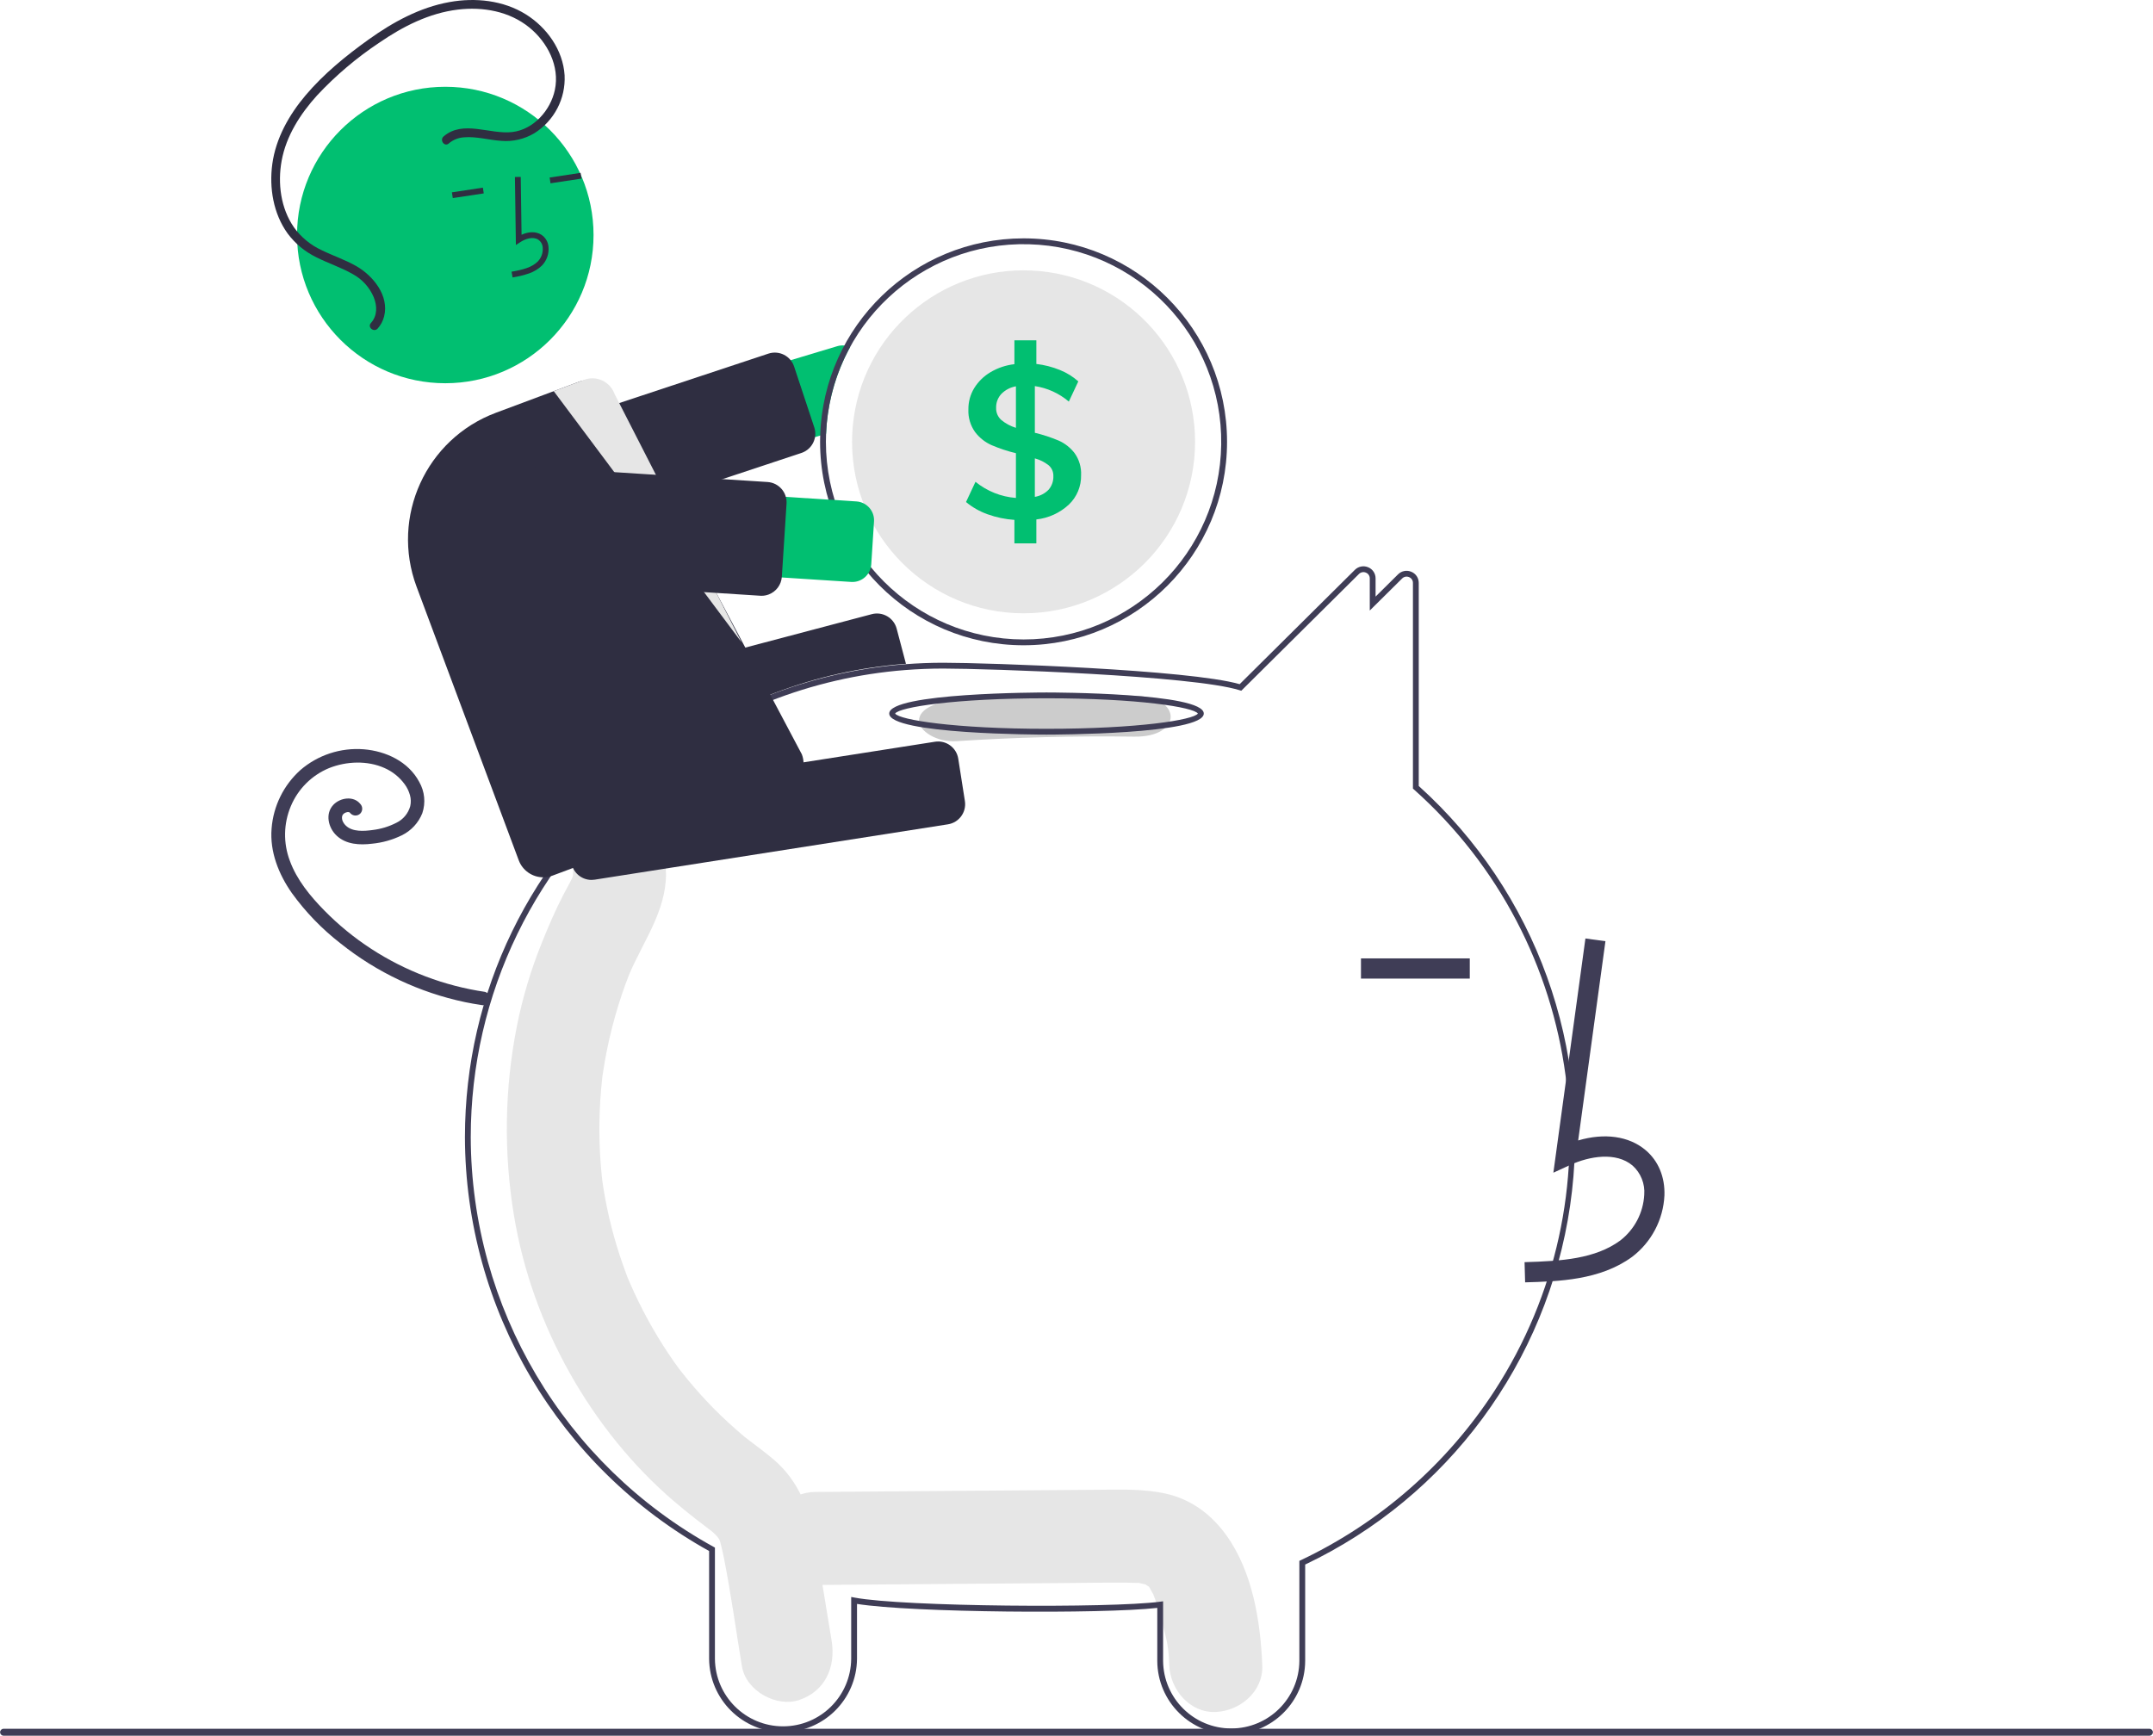
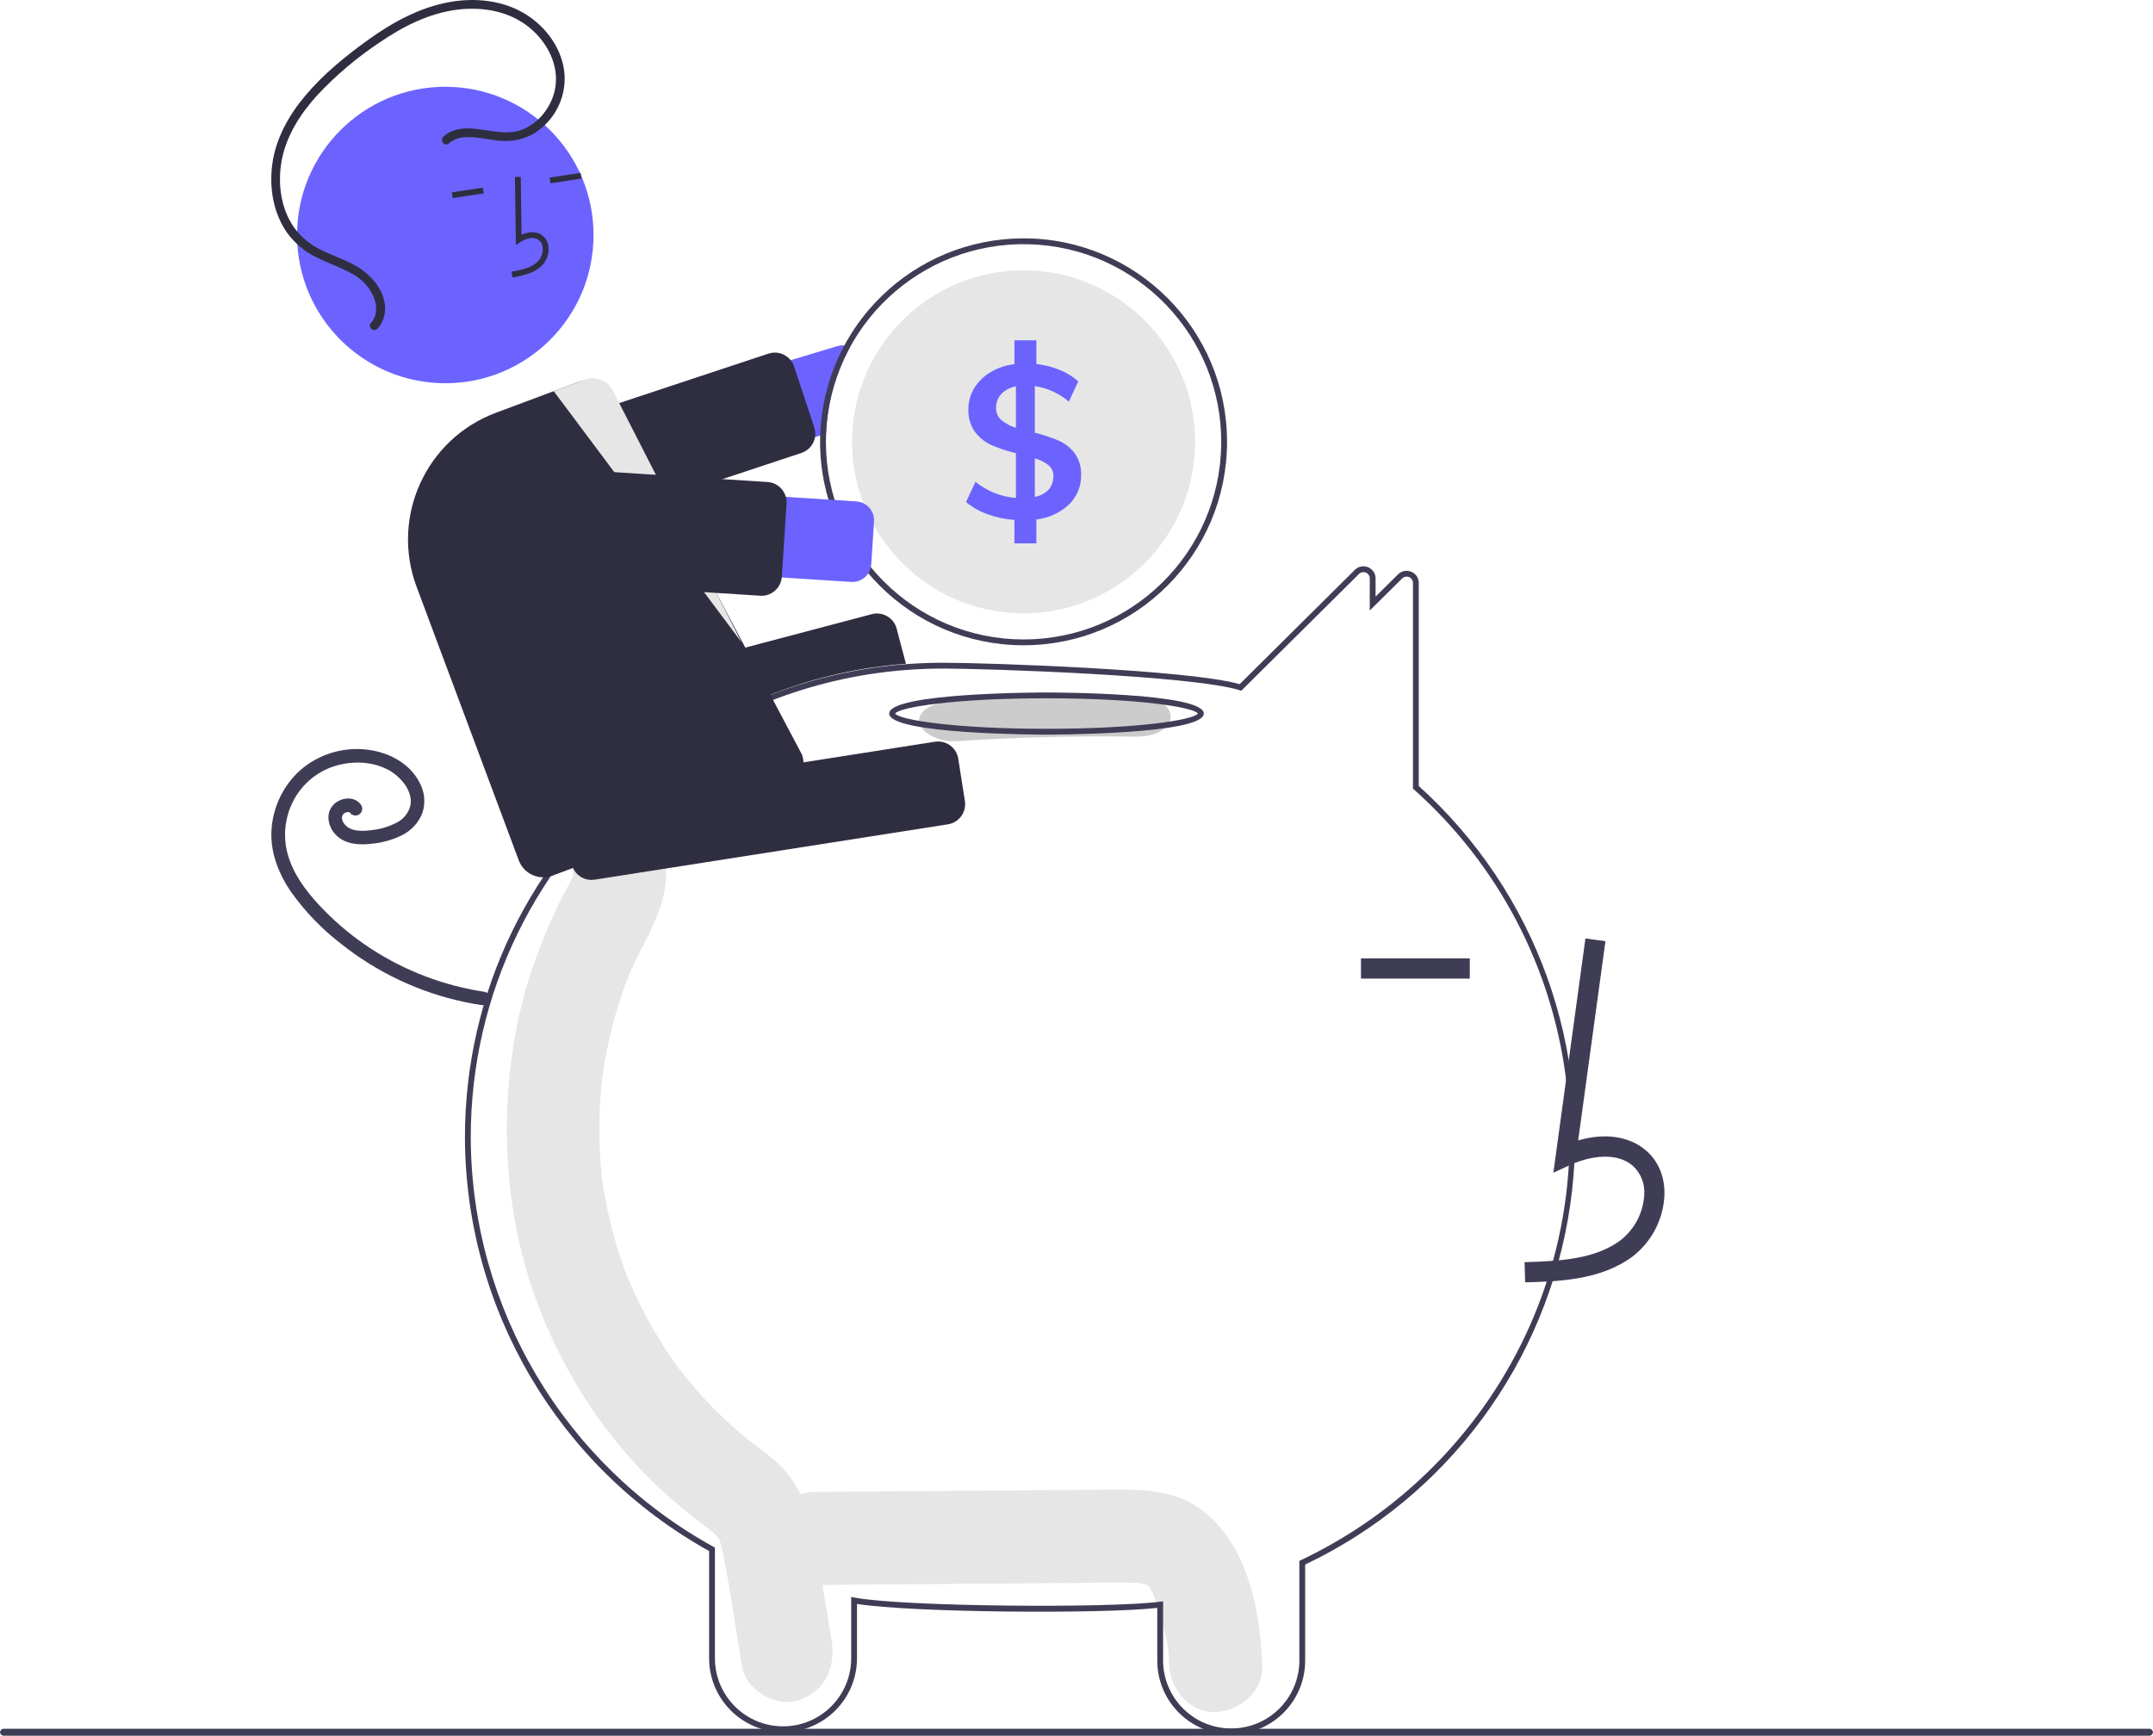
<svg xmlns="http://www.w3.org/2000/svg" id="b5c524f0-66c4-4225-a3aa-c25cef687e0c" data-name="Layer 1" width="740.675" height="597.175" viewBox="0 0 740.675 597.175">
  <path d="M651.612,679.719c-5.122-7.172-12.055-12.419-20.771-14.383-7.601-1.713-15.416-1.421-23.142-1.361l-97.692.753c-8.367.065-16.389,7.313-16,16,.386,8.614,7.032,16.069,16,16q42.926-.331,85.851-.662c6.747-.052,13.497-.174,20.244-.152,1.515.005,3.024.085,4.538.102.367.004.631.001.818-.007.047.014.086.027.147.044.79.217,1.6.366,2.394.572-.278.008.515.503.914.671.055.108.171.299.366.595.272.51,1.077,2.059,1.11,2.01a71.762,71.762,0,0,1,2.987,9.393c1.859,7.047,2.268,8.52,2.536,15.132.338,8.352,7.117,16.398,16,16,8.379-.375,16.363-7.042,16-16C663.3,709.333,660.651,692.377,651.612,679.719Z" transform="translate(-229.6623 -151.4124)" fill="#e6e6e6" />
  <path d="M515.749,715.825c-1.835-11.12-3.635-22.246-5.505-33.36-1.898-11.274-5.774-21.598-14.548-28.997-2.344-1.977-4.775-3.823-7.216-5.663-.858-.647-1.715-1.295-2.563-1.956-.051-.04-.083-.064-.127-.099-.093-.08-.205-.176-.355-.303-3.657-3.095-7.19-6.327-10.556-9.763q-4.483-4.577-8.575-9.545-1.022-1.241-2.019-2.504c-.114-.145-.729-.94-1.135-1.459-.377-.519-1.066-1.457-1.182-1.621q-1.164-1.646-2.286-3.322a156.126,156.126,0,0,1-13.187-24.115q-.547-1.251-1.068-2.517c-.093-.258-.214-.588-.374-1.029-.741-2.038-1.481-4.074-2.159-6.137q-2.16-6.571-3.714-13.336-.768-3.34-1.383-6.715-.317-1.735-.593-3.478c-.03-.193-.21-1.446-.316-2.154-.078-.712-.224-1.972-.243-2.166q-.176-1.756-.312-3.516-.307-3.96-.415-7.933-.185-7.061.253-14.122c.166-2.645.402-5.282.693-7.915.018-.162.031-.29.044-.406.018-.118.038-.251.062-.417.215-1.455.442-2.908.695-4.356a159.294,159.294,0,0,1,3.739-16.313q1.088-3.809,2.363-7.555.568-1.663,1.173-3.314c-.026.071,1.182-3.016,1.198-3.119,4.795-11.329,12.638-21.657,12.648-34.526.007-8.713-7.364-17.06-16-16.657a16.625,16.625,0,0,0-16,16.657c0,.196-.001.363-.001.525-.081.271-.148.498-.208.698-.935,2.032-2.081,3.963-3.107,5.944-2.811,5.423-5.209,11.025-7.488,16.708a159.825,159.825,0,0,0-8.529,28.628,182.098,182.098,0,0,0-.968,65.04c6.204,37.813,26.662,74.009,55.103,98.339,2.468,2.111,4.997,4.152,7.549,6.151,1.056.827,2.121,1.639,3.191,2.446.506.381,2.602,2.034,1.68,1.233,1.982,1.692,2.817,2.543,3.326,3.789.074.288.174.678.311,1.211.359,1.405.7,2.808.983,4.233,2.476,12.451,4.196,25.112,6.264,37.644,1.421,8.611,12.022,14.215,19.682,11.634C513.49,733.312,517.272,725.051,515.749,715.825Z" transform="translate(-229.6623 -151.4124)" fill="#e6e6e6" />
  <path d="M653.23,748.12a25.374,25.374,0,0,1-25.44-25.25V704.619c-19.109,2.139-84.543,1.644-103.3-1.37v18.892a25.441,25.441,0,0,1-50.88,0v-37.092a163.307,163.307,0,0,1-84-142.388c0-49.83,22.583-96.314,61.959-127.534a164.075,164.075,0,0,1,89.323-35.173c4.427-.347,8.881-.523,13.239-.523,15.352,0,84.619,2.372,101.998,7.372L695.756,347.48a4.16,4.16,0,0,1,4.55-.907,4.1,4.1,0,0,1,2.584,3.847v6.252l7.716-7.642a4.151,4.151,0,0,1,4.546-.908,4.102,4.102,0,0,1,2.587,3.848v69.865a162.759,162.759,0,0,1-39.07,267.866v33.169A25.374,25.374,0,0,1,653.23,748.12ZM629.79,702.351v20.52a23.441,23.441,0,0,0,46.88,0V688.438l.571-.271a162.456,162.456,0,0,0,66.531-58.182,160.325,160.325,0,0,0-27.699-206.96l-.332-.298V351.97a2.103,2.103,0,0,0-1.342-1.996,2.149,2.149,0,0,0-2.381.473l-11.127,11.021V350.42a2.103,2.103,0,0,0-1.342-1.996,2.154,2.154,0,0,0-2.385.477l-40.476,40.164-.575-.18c-16.156-5.057-86.513-7.454-101.982-7.454-4.306,0-8.707.174-13.082.517a162.075,162.075,0,0,0-88.237,34.746c-38.895,30.838-61.202,76.751-61.202,125.967A161.315,161.315,0,0,0,475.094,683.585l.516.286v38.27a23.441,23.441,0,0,0,46.88,0V700.854l1.185.223c16.856,3.171,87.832,3.671,104.985,1.421Z" transform="translate(-229.6623 -151.4124)" fill="#3f3d56" />
-   <path d="M517.66,270.53,406.92,303.81a13.882,13.882,0,0,0,7.99,26.59l96.91-29.13,2.03-.61a67.517,67.517,0,0,1,8.29-29.86,6.165,6.165,0,0,0-2-.52A6.367,6.367,0,0,0,517.66,270.53Z" transform="translate(-229.6623 -151.4124)" fill="#01bf71" />
+   <path d="M517.66,270.53,406.92,303.81a13.882,13.882,0,0,0,7.99,26.59l96.91-29.13,2.03-.61a67.517,67.517,0,0,1,8.29-29.86,6.165,6.165,0,0,0-2-.52A6.367,6.367,0,0,0,517.66,270.53Z" transform="translate(-229.6623 -151.4124)" fill="#6C63FF" />
  <path d="M412.995,337.495a7.013,7.013,0,0,1-6.638-4.801l-6.925-20.896a6.999,6.999,0,0,1,4.443-8.847l90.131-29.87a7,7,0,0,1,8.847,4.442l6.925,20.896a6.976,6.976,0,0,1-4.193,8.759q-.125.047-.252.088l-90.129,29.869A7.003,7.003,0,0,1,412.995,337.495Z" transform="translate(-229.6623 -151.4124)" fill="#2f2e41" />
  <path d="M581.79,233.42a70.031,70.031,0,0,0-69.97,67.85c-.02.71-.03,1.43-.03,2.15a70,70,0,1,0,70-70Zm0,138a68.071,68.071,0,0,1-68-68q0-1.395.06-2.76A67.998,67.998,0,1,1,581.79,371.42Z" transform="translate(-229.6623 -151.4124)" fill="#3f3d56" />
  <path d="M640.79,303.42a59,59,0,0,1-118,0c0-1.87.09-3.71.26-5.53A59,59,0,0,1,640.79,303.42Z" transform="translate(-229.6623 -151.4124)" fill="#e6e6e6" />
-   <path d="M599.36,307.34a14.048,14.048,0,0,0-5.47-4.33,53.139,53.139,0,0,0-8.22-2.7V284.25a23.396,23.396,0,0,1,11.69,5.33l3.26-6.95a21.561,21.561,0,0,0-6.36-3.93,31.259,31.259,0,0,0-8.07-2.07v-8.14h-7.55v8.22a20.672,20.672,0,0,0-8.25,2.77,16.399,16.399,0,0,0-5.59,5.48,13.771,13.771,0,0,0-1.99,7.29,12.463,12.463,0,0,0,2.29,7.8,14.51,14.51,0,0,0,5.7,4.52,52.692,52.692,0,0,0,8.36,2.77v15.39A24.988,24.988,0,0,1,565.25,317.18l-3.26,6.96a24.58,24.58,0,0,0,7.44,4.22,34.161,34.161,0,0,0,9.21,1.92v8.07h7.55v-8.22a19.538,19.538,0,0,0,11.21-5.14,13.59,13.59,0,0,0,4.18-10.1A12.055,12.055,0,0,0,599.36,307.34Zm-20.2-8.73a14.499,14.499,0,0,1-5.03-2.7,5.32,5.32,0,0,1-1.78-4.18,6.726,6.726,0,0,1,1.82-4.81,9.202,9.202,0,0,1,4.99-2.59Zm11.25,21.28a8.557,8.557,0,0,1-4.74,2.47V309.12a13.24,13.24,0,0,1,4.74,2.37,4.658,4.658,0,0,1,1.63,3.7A6.804,6.804,0,0,1,590.41,319.89Z" transform="translate(-229.6623 -151.4124)" fill="#01bf71" />
+   <path d="M599.36,307.34a14.048,14.048,0,0,0-5.47-4.33,53.139,53.139,0,0,0-8.22-2.7V284.25a23.396,23.396,0,0,1,11.69,5.33l3.26-6.95a21.561,21.561,0,0,0-6.36-3.93,31.259,31.259,0,0,0-8.07-2.07v-8.14h-7.55v8.22a20.672,20.672,0,0,0-8.25,2.77,16.399,16.399,0,0,0-5.59,5.48,13.771,13.771,0,0,0-1.99,7.29,12.463,12.463,0,0,0,2.29,7.8,14.51,14.51,0,0,0,5.7,4.52,52.692,52.692,0,0,0,8.36,2.77v15.39A24.988,24.988,0,0,1,565.25,317.18l-3.26,6.96a24.58,24.58,0,0,0,7.44,4.22,34.161,34.161,0,0,0,9.21,1.92v8.07h7.55v-8.22a19.538,19.538,0,0,0,11.21-5.14,13.59,13.59,0,0,0,4.18-10.1A12.055,12.055,0,0,0,599.36,307.34Zm-20.2-8.73a14.499,14.499,0,0,1-5.03-2.7,5.32,5.32,0,0,1-1.78-4.18,6.726,6.726,0,0,1,1.82-4.81,9.202,9.202,0,0,1,4.99-2.59Zm11.25,21.28a8.557,8.557,0,0,1-4.74,2.47V309.12a13.24,13.24,0,0,1,4.74,2.37,4.658,4.658,0,0,1,1.63,3.7A6.804,6.804,0,0,1,590.41,319.89Z" transform="translate(-229.6623 -151.4124)" fill="#6C63FF" />
  <path d="M416.209,422.184a7.023,7.023,0,0,1-6.775-5.216l-3.77-14.27a7.004,7.004,0,0,1,4.975-8.551l118.941-31.43a7.015,7.015,0,0,1,8.551,4.985l3.194,12.09-.598.046a160.163,160.163,0,0,0-84.108,31.871l-.173.084-38.46,10.16A6.963,6.963,0,0,1,416.209,422.184Z" transform="translate(-229.6623 -151.4124)" fill="#2f2e41" />
  <path d="M396.51,492.671a98.108,98.108,0,0,1-39.122-14.792A95.527,95.527,0,0,1,341.214,464.65c-4.828-4.924-9.447-10.521-11.838-17.079a25.299,25.299,0,0,1,.331-18.769,24.334,24.334,0,0,1,13.169-13.126c5.99-2.389,13.226-2.644,19.055-.028a17.089,17.089,0,0,1,6.964,5.606,11.435,11.435,0,0,1,1.81,3.758,7.674,7.674,0,0,1,.09,3.759,9.016,9.016,0,0,1-4.774,5.723,24.068,24.068,0,0,1-8.152,2.486c-2.86.39-6.969.745-9.268-1.551a4.669,4.669,0,0,1-1.093-1.611,3.114,3.114,0,0,1-.172-1.458c-.034.217.139-.472.129-.445-.036.102-.194.35.03-.031a3.397,3.397,0,0,1,.233-.363c-.076.098-.243.262.055-.019a1.962,1.962,0,0,1,.914-.564c.138-.04.279-.072.418-.11.353-.096-.352.005.009-.006.139-.004.28-.001.419-.007.354-.016-.349-.097-.01-.011.132.033.262.065.392.106.282.089-.2-.207-.009.014.224.259-.235-.252.019-.001a4.624,4.624,0,0,1,.358.394,2.359,2.359,0,0,0,3.315,0,2.399,2.399,0,0,0,0-3.315c-2.311-2.865-6.877-2.157-9.215.264-2.982,3.088-1.801,7.983,1.1,10.678,3.284,3.051,7.934,3.263,12.158,2.751a29.817,29.817,0,0,0,10.269-2.902,14.398,14.398,0,0,0,7.024-7.588,13.174,13.174,0,0,0-1.056-10.769c-3.729-7.011-11.452-10.606-19.084-11.228a29.812,29.812,0,0,0-21.819,7.163,30.154,30.154,0,0,0-9.888,20.075c-.666,7.996,2.436,15.761,6.959,22.214a84.627,84.627,0,0,0,16.779,17.353,102.473,102.473,0,0,0,42.812,20.191q2.792.577,5.615.988a2.421,2.421,0,0,0,2.883-1.637,2.361,2.361,0,0,0-1.637-2.883Z" transform="translate(-229.6623 -151.4124)" fill="#3f3d56" />
  <path d="M619.895,390.794q-30.663-.433-61.133,1.556c-6.943.453-12.951,2.907-12.951,7.032,0,3.449,5.96,7.489,12.951,7.032q30.454-1.989,61.133-1.556C636.569,405.094,636.559,391.029,619.895,390.794Z" transform="translate(-229.6623 -151.4124)" fill="#ccc" />
  <path d="M589.682,404.162c-2.209,0-54.106-.083-54.106-7.251,0-7.168,51.896-7.25,54.106-7.25s54.106.083,54.106,7.25C643.787,404.079,591.891,404.162,589.682,404.162Zm-52.076-7.251c1.42,2.173,20.496,5.251,52.076,5.251s50.656-3.078,52.076-5.251c-1.42-2.173-20.496-5.25-52.076-5.25S539.025,394.738,537.605,396.911Z" transform="translate(-229.6623 -151.4124)" fill="#3f3d56" />
  <path d="M754.336,592.612c11.488-.319,25.786-.718,36.801-8.764a28.262,28.262,0,0,0,11.121-21.103c.225-6.355-2.071-11.901-6.465-15.614-5.753-4.861-14.154-6.002-23.207-3.341l9.38-68.548-6.886-.943L764.052,554.885l5.75-2.639c6.666-3.058,15.817-4.614,21.504.192a12.215,12.215,0,0,1,4.006,10.062,21.361,21.361,0,0,1-8.275,15.735c-8.572,6.261-19.969,7.069-32.895,7.43Z" transform="translate(-229.6623 -151.4124)" fill="#3f3d56" />
  <rect x="468.203" y="329.741" width="37.432" height="6.95" fill="#3f3d56" />
  <path d="M433.148,454.15a7.012,7.012,0,0,1-6.904-5.917L423.959,433.651a7.008,7.008,0,0,1,5.832-8L551.322,406.609a7.007,7.007,0,0,1,7.999,5.832l2.285,14.582a7.007,7.007,0,0,1-5.832,8l-121.531,19.042A7.096,7.096,0,0,1,433.148,454.15Z" transform="translate(-229.6623 -151.4124)" fill="#2f2e41" />
-   <circle cx="153.189" cy="80.855" r="51" fill="#01bf71" />
+   <circle cx="153.189" cy="80.855" r="51" fill="#6C63FF" />
  <path d="M411.727,245.463a12.095,12.095,0,0,0,4.367-2.676,8.133,8.133,0,0,0,2.255-6.483,5.472,5.472,0,0,0-2.512-4.164c-1.846-1.135-4.285-1.092-6.747.049l-.284-19.908-2.0.028.334,23.404,1.522-.998c1.765-1.156,4.302-1.994,6.127-.872a3.514,3.514,0,0,1,1.573,2.69,6.146,6.146,0,0,1-1.676,4.834c-2.168,2.151-5.377,2.872-9.039,3.531l.354,1.968A32.963,32.963,0,0,0,411.727,245.463Z" transform="translate(-229.6623 -151.4124)" fill="#2f2e41" />
  <rect x="418.838" y="211.679" width="10.772" height="2" transform="translate(-256.7253 -85.49311) rotate(-8.61162)" fill="#2f2e41" />
  <rect x="385.221" y="216.769" width="10.772" height="2" transform="translate(-257.8664 -90.46937) rotate(-8.61162)" fill="#2f2e41" />
  <path d="M416.555,453.258a9.03,9.03,0,0,1-8.434-5.855L372.957,353.235a46.532,46.532,0,0,1,27.284-59.802L428.833,282.756a8.958,8.958,0,0,1,6.878.239,8.832,8.832,0,0,1,4.675,4.986L505.523,410.964a9.002,9.002,0,0,1-5.257,11.638L419.7,452.687A8.976,8.976,0,0,1,416.555,453.258Z" transform="translate(-229.6623 -151.4124)" fill="#2f2e41" />
  <path d="M420.158,285.995l64.629,86.426L441.056,286.902a8.079,8.079,0,0,0-10.349-4.846Z" transform="translate(-229.6623 -151.4124)" fill="#e6e6e6" />
-   <path d="M522.49,351.63l-115.395-7.433a13.879,13.879,0,1,1,1.784-27.701l115.395,7.433a6.499,6.499,0,0,1,6.069,6.904l-.949,14.729a6.501,6.501,0,0,1-6.905,6.069Z" transform="translate(-229.6623 -151.4124)" fill="#01bf71" />
+   <path d="M522.49,351.63l-115.395-7.433a13.879,13.879,0,1,1,1.784-27.701l115.395,7.433a6.499,6.499,0,0,1,6.069,6.904l-.949,14.729a6.501,6.501,0,0,1-6.905,6.069Z" transform="translate(-229.6623 -151.4124)" fill="#6C63FF" />
  <path d="M491.655,356.395q-.229,0-.458-.015h-0l-94.756-6.104a6.999,6.999,0,0,1-6.536-7.435l1.62-25.158a7,7,0,0,1,7.436-6.535l94.756,6.103a7.008,7.008,0,0,1,6.535,7.435l-1.62,25.159a7.019,7.019,0,0,1-4.546,6.111A6.926,6.926,0,0,1,491.655,356.395Z" transform="translate(-229.6623 -151.4124)" fill="#2f2e41" />
  <path d="M382.267,198.353c6.709-5.77,15.923-.608,23.617-1.512,7.361-.865,13.174-7.468,14.659-14.482,1.732-8.184-2.516-16.383-8.777-21.486-6.857-5.589-15.952-7.193-24.57-6.159-9.878,1.185-18.911,5.789-27.017,11.359a121.85,121.85,0,0,0-21.442,18.169c-5.751,6.352-10.624,13.923-12.18,22.47-1.414,7.768-.334,16.375,4.258,22.955a24.205,24.205,0,0,0,9.474,7.805c3.937,1.933,8.138,3.316,11.952,5.502,5.768,3.305,11.374,10.159,9.567,17.291a9.793,9.793,0,0,1-2.226,4.19c-1.291,1.433-3.619-.461-2.325-1.897,2.273-2.523,2.183-5.888.972-8.9a16.272,16.272,0,0,0-7.233-7.954c-3.993-2.283-8.401-3.692-12.494-5.772a27.023,27.023,0,0,1-9.911-8.214c-4.898-6.807-6.363-15.666-5.253-23.861,1.202-8.868,5.759-16.927,11.471-23.68,6.216-7.349,13.852-13.571,21.652-19.159,8.37-5.997,17.617-11.067,27.85-12.9,8.87-1.59,18.485-.611,26.241,4.223,7.24,4.512,12.792,12.274,13.344,20.947a22.235,22.235,0,0,1-10.376,19.942,19.101,19.101,0,0,1-11.41,2.643c-4.262-.273-8.527-1.578-12.816-1.215a8.941,8.941,0,0,0-5.268,2.128c-1.466,1.261-3.213-1.181-1.759-2.431Z" transform="translate(-229.6623 -151.4124)" fill="#2f2e41" />
  <path d="M969.147,748.588H230.853a1.191,1.191,0,0,1,0-2.381H969.147a1.191,1.191,0,0,1,0,2.381Z" transform="translate(-229.6623 -151.4124)" fill="#3f3d56" />
</svg>
